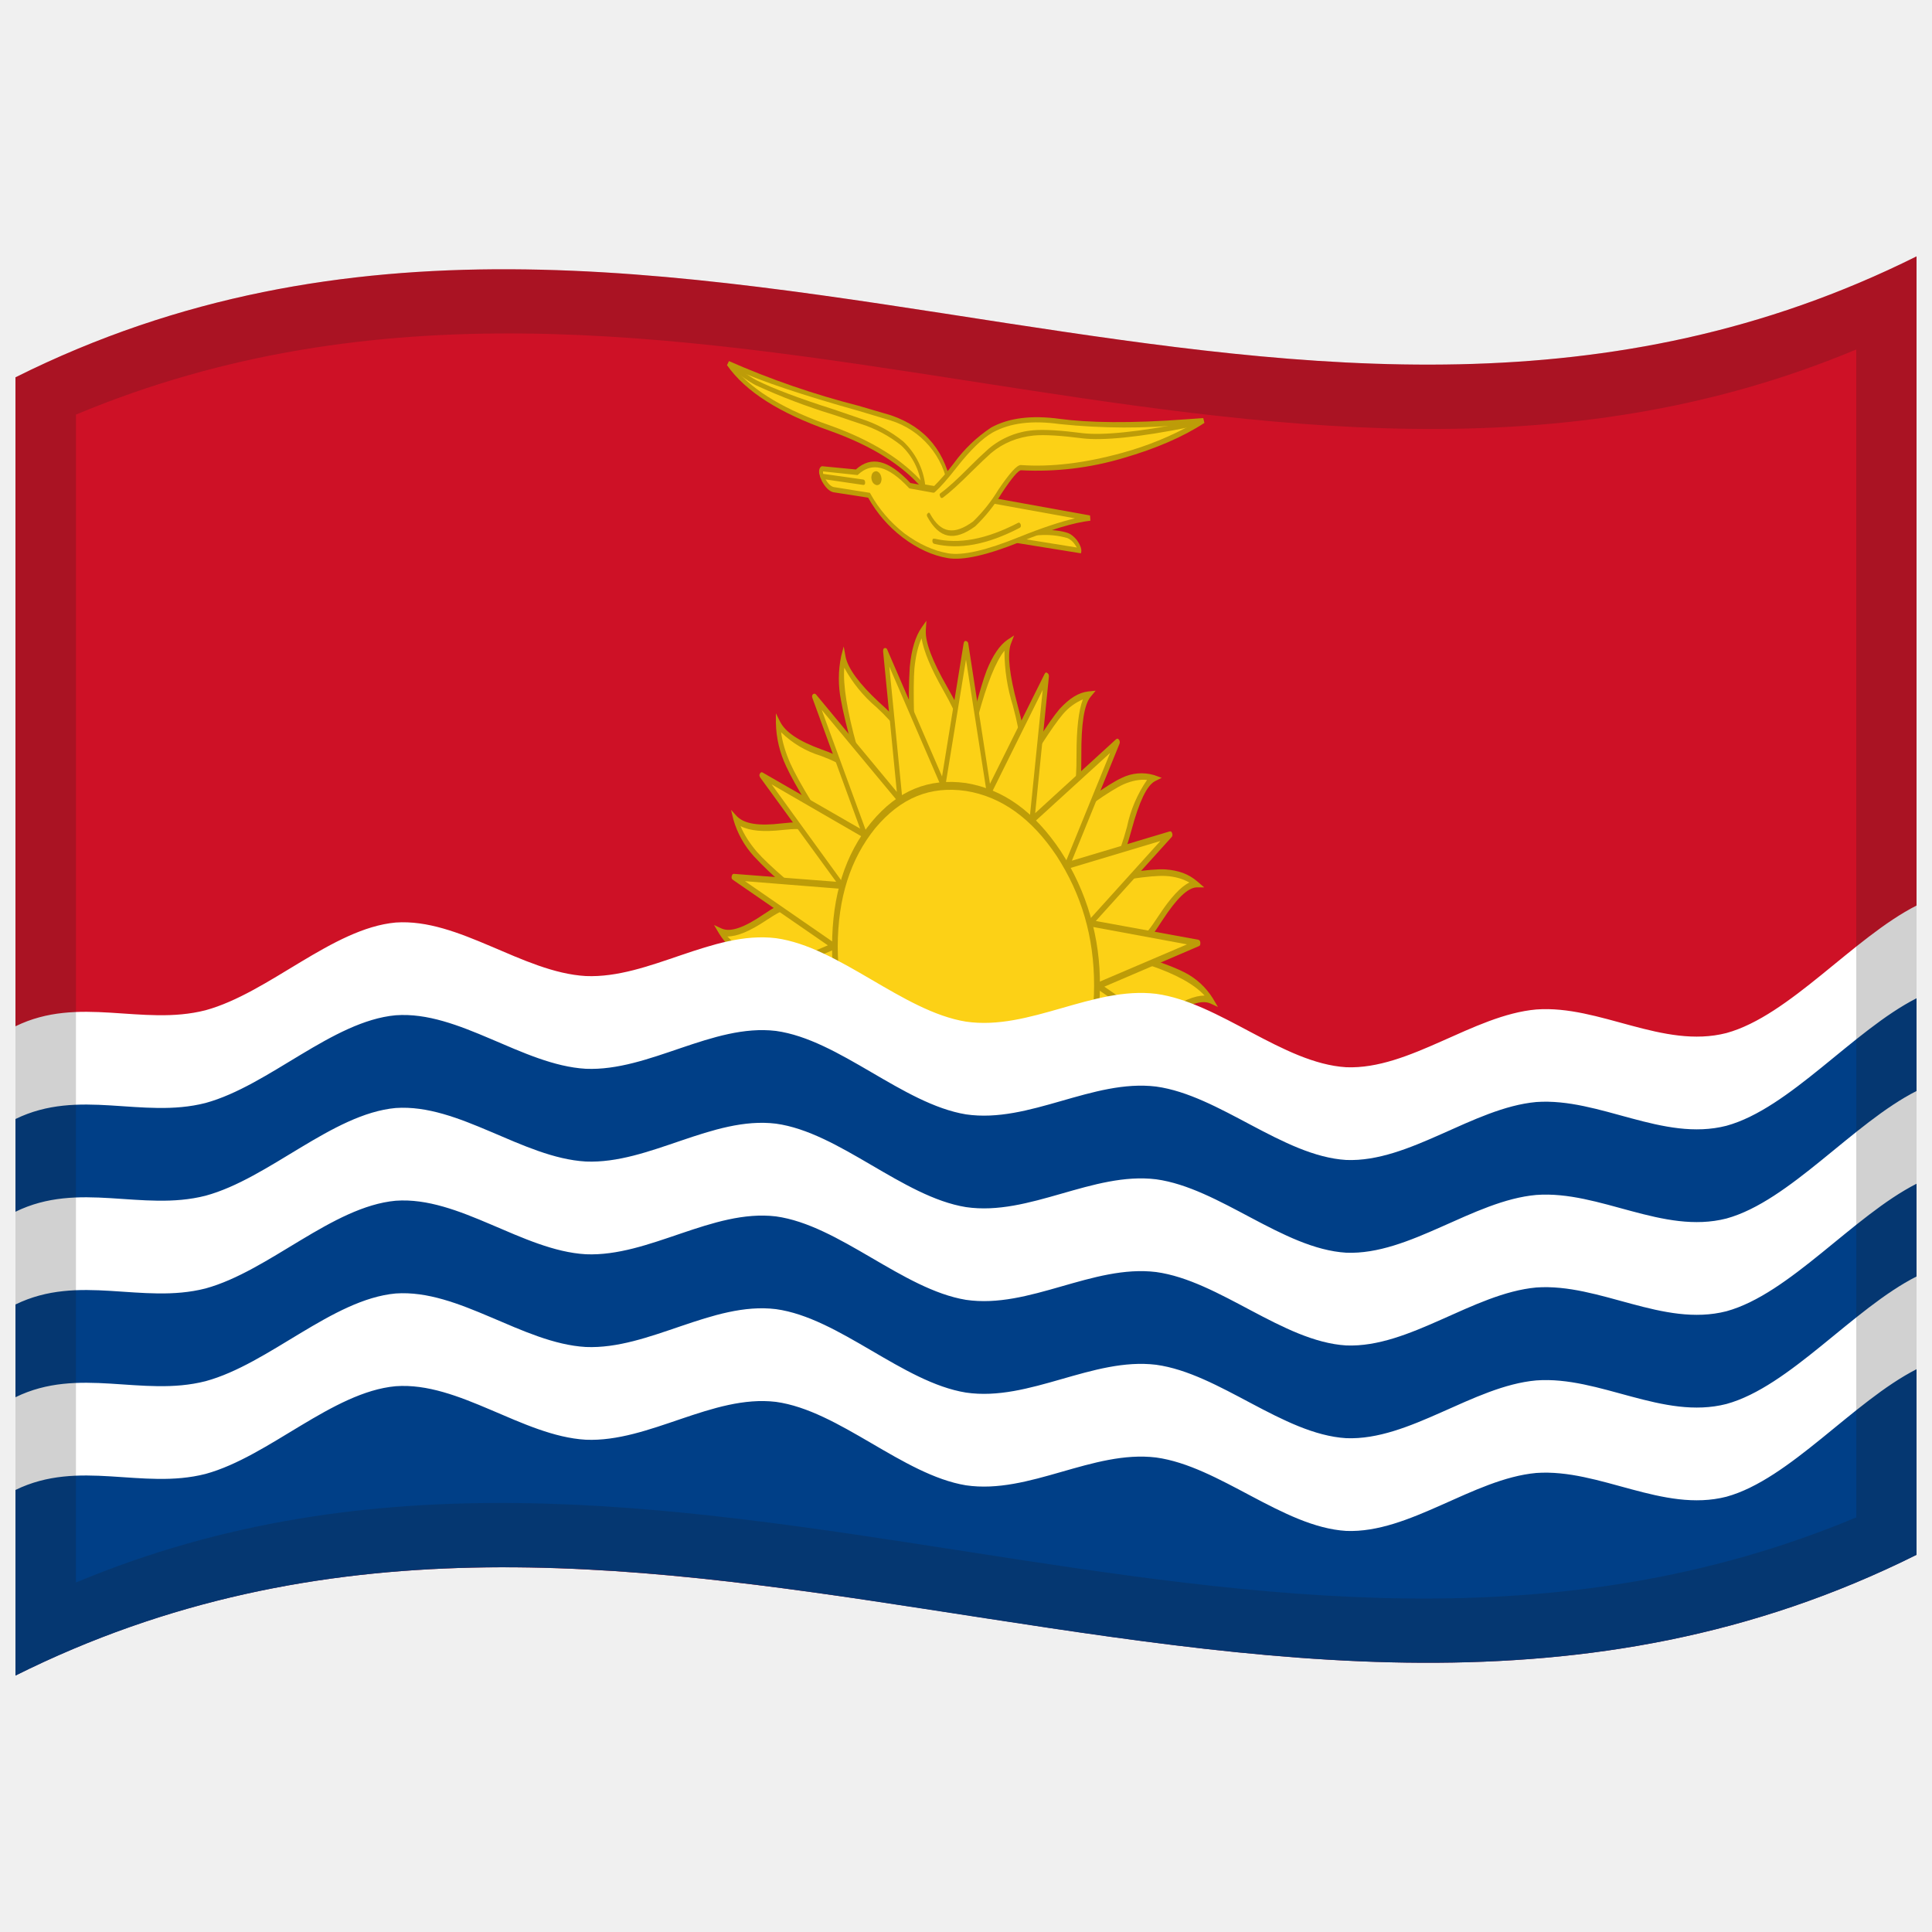
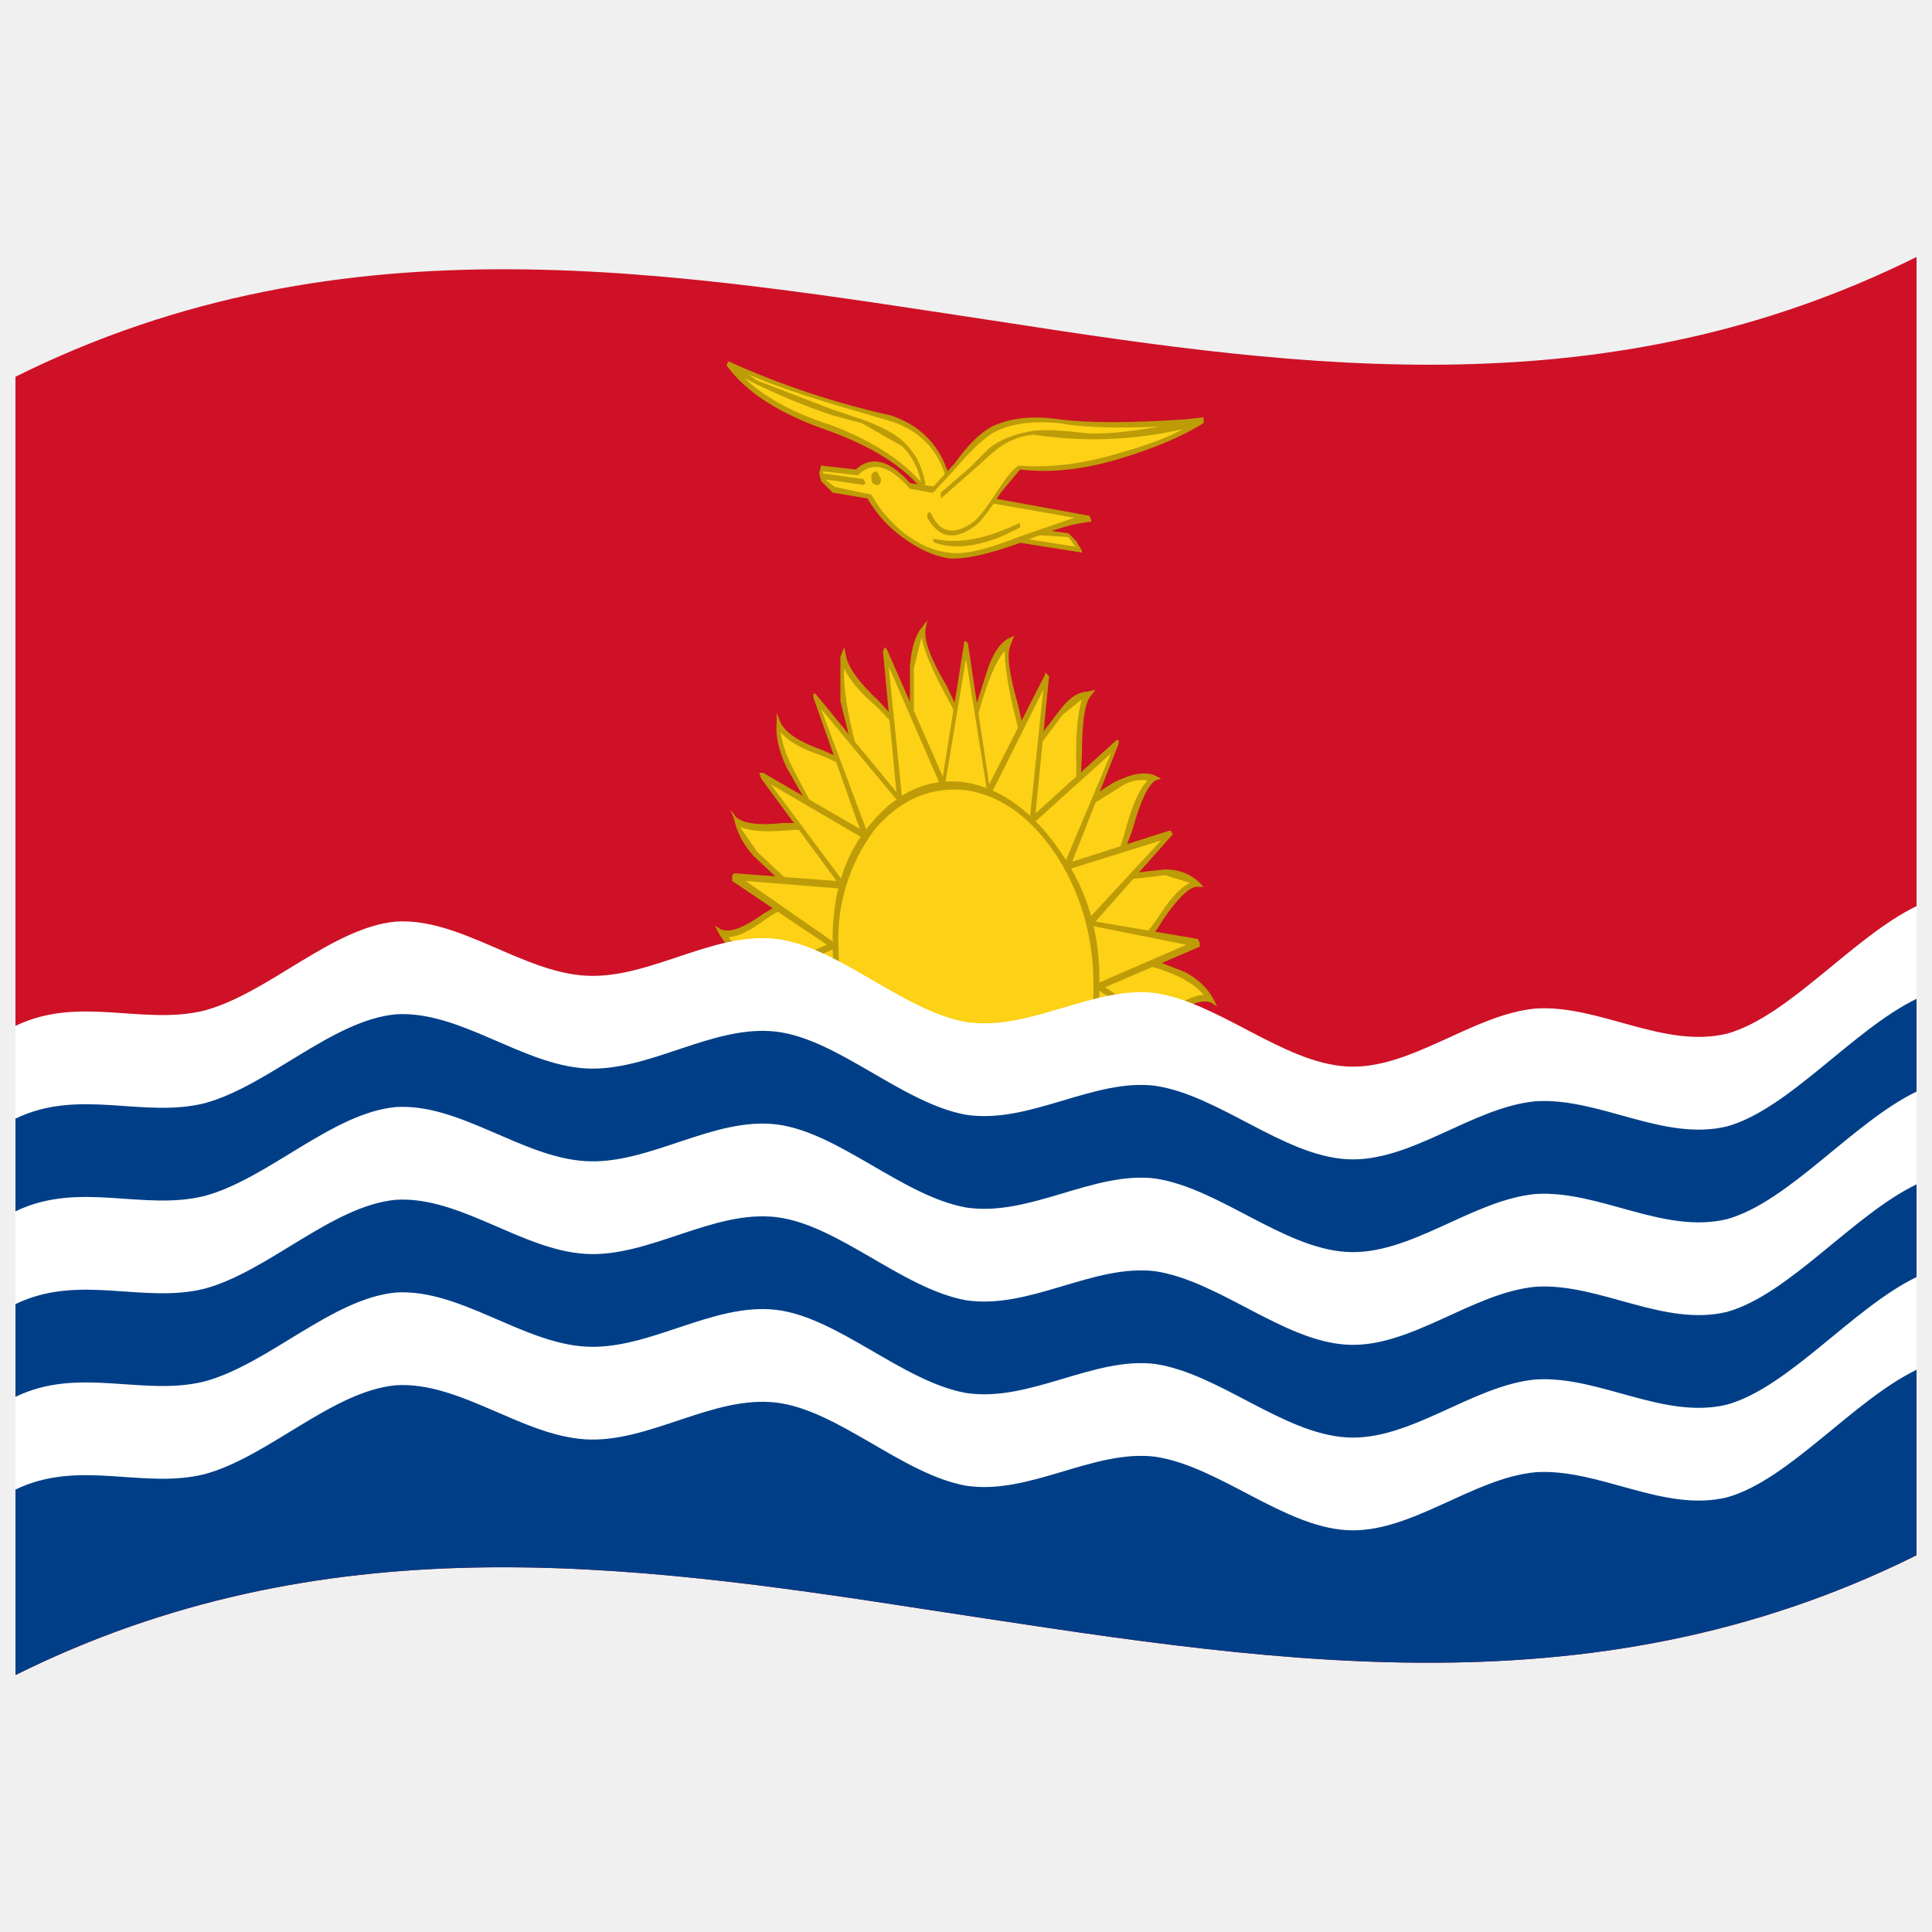
<svg xmlns="http://www.w3.org/2000/svg" viewBox="0 0 1000 1000">
-   <path fill="#ce1126" d="M8 195.3c170.8-85.3 341-54.5 513.3-28C676.5 191 833.4 211.8 992 132.7v672c-170.8 85.3-341 54.5-513.3 28C323.5 809 166.6 788.1 8 867.2z" />
-   <path fill="#fcd116" d="M581 492.6c14.6 7.1 35.8 8.7 45.9 25.2-14.7-6.3-31.8 22-45.9 13.8 11.5 13.6-176.8-26.1-162-24.2-14.6-7.1-35.8-8.7-45.8-25.2 14.6 6.3 31.7-22 45.8-13.8-12.4-13.3-33-25-38.2-44.6 12.6 12.6 36.5-4.9 48 9.3-8.7-17.9-26-38.4-26-58.7 9 17.5 36.8 13 44.3 31.5-4-20.3-15.2-47-10.5-65.5 4.3 20 32.3 29.4 35.3 49.7 1.2-20.2-3.7-49.9 6-64.1-.8 20 24.4 42 22.1 61.7 6.3-17.7 9.9-46.3 22-55-5.8 17.7 13.8 49.5 6.1 66 10.6-13 20.7-37.3 35.3-39.2-10.1 13.2.3 50.7-10.5 62.5 13.6-6.9 29.2-24.2 44.3-19.2-13.2 7.4-12.4 46.2-26 51.7 15 .2 34.5-8.2 48 3.2-14.8.6-23 36.3-38.2 34.8" />
-   <path fill="#bd9c08" d="M586.7 493.3q3.6 1.5 8.6 3 12.3 4.1 18 7.1a37 37 0 0 1 14.5 13.4l2.6 4.4-3.9-1.8c-4.5-2-11.4.3-21.7 7.3q-8.2 5.5-12.2 7a14 14 0 0 1-10 .4l-1 1q-1.3.6-4.5 1-5.8.2-18.4-1a882 882 0 0 1-59.8-9.7l-59.3-11.7L422 510l-4.1-1-.7-.7a152 152 0 0 0-12.5-4.6q-12.3-4.2-18-7.1a37 37 0 0 1-14.5-13.4l-2.6-4.4 3.9 1.8c4.5 2 11.4-.3 21.7-7.3q8.2-5.5 12.2-7 3.4-1.3 6.3-1.2l-7.7-6.9a180 180 0 0 1-15.8-15 48 48 0 0 1-10.6-19l-1.2-5 3 3.3c4 4 11.3 5.1 23.1 3.7q9.4-1 13.6-.6 3.5.5 6.3 1.9l-5.8-9.9q-8.4-13.8-11.7-21a55 55 0 0 1-5.3-22.4v-5l2.2 4.4c2.8 5.4 9.6 10 21.4 14.3a82 82 0 0 1 13.4 6q3.3 2.1 5.6 4.8l-3-11.6q-4.5-16.5-5.9-24.6a57 57 0 0 1 .1-22.9l1.3-5 1 5.5q2 9.1 17.1 23.2 8.4 7.5 11.6 11.8 2.8 3.6 4.4 7.2l-.2-12.1a249 249 0 0 1 .3-25q1.3-13.6 6.2-20.5l2.4-3.4-.3 5q-.5 9.1 10.9 29 6.1 10.8 8.4 16.2 1.8 4.5 2.5 8.6l3-10.6q4.1-15.7 6.7-22.5 4.7-11.6 10.7-15.8l3.5-2.3-1.8 4.7c-1.7 5.4-.7 15.4 3.5 31q3.4 12.8 4.3 18.7.6 5 .3 8.8l5.3-8q7.8-12.3 12-17.2c5.2-5.6 9.8-8.4 14.7-9l3.9-.4-2.8 3.4c-3.1 4-4.7 13.7-4.6 30q0 12.8-.7 18.5-.6 4.8-1.8 8.2l7.5-5q10.5-7.5 16-10a23 23 0 0 1 16.7-1.4l3.9 1.4-3.6 1.8c-4.1 2.3-8 10.3-12 25.1q-3.3 11.8-5.3 16.5a29 29 0 0 1-4 6.6q3.8-.3 8.7-1.1 12.2-1.8 18-1.5c7 .5 12.2 2.4 16.7 6.3l3.5 3h-4c-4.6.3-10.2 5.6-17.7 17.1q-6 9.3-9.3 12.7-2.8 3-5.6 4.2m-6 .8.3-3.2c5 .4 10.9-4.8 18.7-16.9q9.2-14 15.9-17.2-5.2-3-12.3-3.4-5.7-.3-17.7 1.5-9.8 1.4-14.3 1.3l-.5-3.3c4.4-1.8 8.4-9.7 12.5-24.8a67 67 0 0 1 10.4-24.4q-5.4-.6-12 2.2-5.3 2.4-15.7 9.7-8.6 6-12.6 8l-1.3-3c3.4-3.8 5.2-13.4 5.1-30.1q0-20 3.3-28.5a28 28 0 0 0-10.3 7.6q-4.1 4.8-11.8 16.8-6.3 9.9-9.4 13.7l-2-2.4q3.9-7.7-2.7-32.3a95 95 0 0 1-4.4-28.6q-6.7 8.3-13.7 34.1-3.2 12.5-5 17.6l-2.4-1.3c.7-6.3-2.6-16-10.6-30q-9.5-16.7-11.2-26.8-2.7 5.8-3.7 15.6-.6 7.5-.2 24.4.4 14 0 20l-2.4-.2q-1.4-9.6-17-24.1a71 71 0 0 1-16.7-20.5q-1.1 13.1 6.5 40.6 3.6 13.5 4.8 19.4l-2.2 1c-2.5-6-9.2-10.9-21.3-15.4a50 50 0 0 1-20.5-12.2q.9 7.3 4.7 16 3.1 7 11.4 20.6 6.8 11.4 9.4 16.7l-1.8 2c-3.7-4.5-11-6.1-23-4.7-9.9 1.1-16.8.5-21.7-2q2.7 6.5 8.4 13.2 4.5 5.2 15.4 14.6 9 7.8 12.6 11.8l-1.1 2.8c-4.6-2.7-11.5-.7-22.1 6.4q-12.5 8.4-20 8.3 8 8.8 28.6 15.7 9.9 3.3 14.2 5.5v.1l2.9.7 17.5 3.6 59.2 11.7q38.5 7.3 59.8 9.6 12.4 1.5 18 1 2.9 0 3.7-.6v.5l-.1.4 1.1-2.8c4.6 2.6 11.5.6 22.1-6.5 8.5-5.7 14.9-8.3 20-8.3q-8.1-8.8-28.5-15.7-10-3.3-14.3-5.5M419 508.7q.6-.6.3-1.6v-.3z" />
-   <path fill="#fcd116" d="M431.7 489.7 380 454l56 4.4-41.5-57 53.3 30.7-26-71.4L466 414l-7.6-76.9 29.8 69.2 11.9-72.9L512 410l29.8-60.1-7.6 74.6 44.3-40.4-26 64 53.2-16.1-41.4 45.8 55.9 10.3-51.8 22.2L620 546c-79.3-9.3-158.5-24.6-240.2-34.1z" />
-   <path fill="#bd9c08" d="m428.5 489.3-49-33.8q-1.2-.7-.7-2.2.3-1 1-1l53 4.1-39.2-53.8q-1-1.4-.1-2.4.5-.8 1.3-.3l50.4 29-24.7-67.6q-.5-1.5.5-2.1.7-.4 1.4.3l41.8 50.4-7.1-72.7q-.1-1.7 1-1.8.9 0 1.2 1l28.3 65.5 11.2-69q.2-.8.5-1 .4-.3 1 0 .8.3.9 1.4l11.2 72.4 28.3-56.9q.3-.6.7-.7t1 .5.5 1.7l-7.1 70.6 41.8-38.2q1-.9 1.8.5.4 1 0 1.9l-24.6 60.4 50.4-15.1q.6-.2 1 0 .4.4.6 1.2.2 1.1-.4 1.7l-39.2 43.4 53 9.7q1.2.3 1.1 2 0 1-.7 1.3l-49 21 49 33.8q1 .7.6 2.2-.2 1-1.1 1c-79.3-9.3-158.5-24.7-240.2-34.1q-1.2-.2-1.2-1.9 0-1 .7-1.4zm3.7-1q.4.3.7 1v1.3q-.1.5-.7.7l-46 19.6c75 9 150.2 23.3 227.6 32.6l-46-31.7q-.4-.4-.6-1-.5-1.7.6-2.1l46.6-19.9-50.3-9.3q-.5-.1-.8-.7t-.4-1.3.5-1l37.2-41.2-48 14.4q-.4 0-.9-.3l-.6-1q-.1-.6.1-1.3l23.4-57.4-39.7 36.2q-.4.4-1 .2-1-.4-1-2l6.8-67-26.8 54q-.2.5-.8.6t-1-.3-.4-1.2L500 341.4l-10.7 65.5q0 .6-.5 1-.5.3-1 .1-.3-.1-.7-1l-26.8-62 6.8 69q0 .7-.3 1.3-.3.5-.8.6t-.9-.6l-39.8-47.9 23.5 64.2v1.3q-.4 1.5-1.5.8L399.4 406l37.2 51.3q.4.5.5 1.2 0 1.7-1.2 1.6l-50.3-4z" />
-   <path fill="#fcd116" d="M567.8 510.2c-.2 51.5-30.1 88-67.8 82.4-37.6-6.1-67.6-51.5-67.8-102.8.2-51.5 30.1-88 67.8-82.4 37.6 6.1 67.6 51.5 67.8 102.8" />
-   <path fill="#bd9c08" d="M569.3 510.4q0 39.3-20.3 64c-13.7 16.5-29.7 23-49 20.3-19.3-3.2-35.3-14.7-49-35.3a125 125 0 0 1-20.3-69.8q0-39.3 20.3-64c13.7-16.5 29.7-23 49-20.3 19.3 3.2 35.3 14.7 49 35.2a125 125 0 0 1 20.3 70m-3-.5c0-25.1-6.5-47.1-19.4-67q-19.5-29.2-46.9-33.6c-18.5-2.7-33.8 3.5-47 19.3-12.9 16-19.3 36.1-19.4 61.3.1 25.1 6.5 47.1 19.5 67q19.5 29.3 46.9 33.6c18.5 2.7 33.7-3.5 47-19.4 12.9-15.9 19.3-36 19.3-61.2" />
-   <path fill="#fcd116" d="m522.3 279.1 36.4 5.8c-.1-2.3-3-6.3-6-7.7-9.3-3.2-16-.5-27.3-1.9z" />
-   <path fill="#bd9c08" d="m520 280.1 5-6.2h.4q4.7.7 12.2.4 9.8-.3 15.2 1.6 2.4.9 4.7 3.8 2.3 3.3 2.2 5.6l-.2 1.1-37.2-6zm4.6-2 32.8 5.3-1.2-1.8a9 9 0 0 0-3.7-3.1A42 42 0 0 0 538 277q-7.5.2-12-.3z" />
-   <path fill="#fcd116" d="M449.9 256.4a62 62 0 0 0 40.9 31.3c21.3 3.2 45-16.1 73.5-19.5L471 251.4c-12.3-13-21-13-27.5-7l-17.8-1.8c-2.2 2.2 1.8 9.5 5.8 10.9z" />
-   <path fill="#bd9c08" d="m449.4 257.6-18-2.8q-3.2-.7-6-5.8-1-2.2-1.4-4-.3-2.7 1.2-3.6l.2-.1L443 243c8-7.2 16.9-5 28.2 7l93 16.8.2 2.7q-13 1.5-36.4 11-25.6 10.3-37.3 8.4-12-2-23.6-10.8a67 67 0 0 1-17.8-20.6m1.2-2Q457 267.3 468 276q11.3 8.4 22.8 10.4 11.3 1.9 36.6-8.4 17.4-7 29-9.7l-85.7-15.5-.3-.3c-10.7-11.4-19-13.6-26.3-6.8l-.2.2L426 244v.7q0 1.2 1 2.9 2.2 3.9 4.5 4.5l18.8 3z" />
-   <path fill="#fcd116" d="M492 254.3c-3.6-22-15.7-32.8-31-38-17.3-5.7-57.4-14.8-84-28.2 11.8 16.7 35.5 27.5 52.4 33.5 17.8 6.2 34.8 14.2 48.7 30.4z" />
-   <path fill="#bd9c08" d="m493.3 255.9-15.6-2.7-.2-.3q-15.8-18.5-48.2-30c-26-9.2-43.4-20.2-53-33.9l1-2.1a429 429 0 0 0 67 23.1l17 5c18.1 6.3 28.4 19 31.7 39.2zm-2.5-3.1a43 43 0 0 0-29.9-35.2l-16.7-5q-42.8-12-63.3-21.2 14.5 17 48.7 28.8 32.7 11.7 48.8 30.5z" />
-   <path fill="#fcd116" d="M480.8 266.8c5.8 10.6 13.9 11.3 23.4 4.3 9.3-7.4 19.3-28.8 24.2-29a175 175 0 0 0 94.6-24.4c-24.9 2-49.4 4-74.5.4-42.8-5.8-47.7 19.2-65.2 35.5z" />
-   <path fill="#bd9c08" d="M481.5 266.1c5.5 9.9 12.3 11 22.2 3.8a82 82 0 0 0 13.1-16.5c5.9-8.7 9.5-12.6 11.5-12.7q23.6 1.7 52.5-6.3a164 164 0 0 0 36.8-15l-3 .3a326 326 0 0 1-66.1-.2c-14.4-2-25.6-.6-34.6 4.3q-8 4.5-18.7 18.1-7 9-11.3 12.8-.4.4-.7.3-.4-.1-.7-.7-.6-1.1.2-1.9a119 119 0 0 0 11-12.6 75 75 0 0 1 19.3-18.5q13.6-7.5 35.5-4.5c14.7 2 36.7 2.4 65.9.2l8.4-.6.6 2.5q-16.5 10.8-42 18.2a156 156 0 0 1-53 6.3c-1.4.2-4.6 3.8-10 12a83 83 0 0 1-13.6 17c-10.9 8-18.6 6.4-24.8-4.9q-.6-1.1.2-1.8.3-.4.7-.3t.6.7" />
-   <path fill="#bd9c08" d="M486.9 255.2q5.3-3.8 14.8-13.4a211 211 0 0 1 10.1-9.6 41 41 0 0 1 23.1-9.5q8.4-.7 25.4 1.5c10 1.2 28.6-.4 56-6l1.3-.2q1-.1 1.2 1.1l-.1 1q-.1.5-.7.6l-1.3.2c-27.5 5.6-46.2 7.2-56.3 6q-17-2.2-25.1-1.5-13 1.3-22.3 9.1-3.4 3-10 9.5-9.7 9.7-15 13.6-.6.3-.8.1-.4-.1-.6-.8-.6-1.2.3-1.7m-10-4a34 34 0 0 0-10.4-20.6 65 65 0 0 0-21-11.2l-14.3-4.8a319 319 0 0 1-40-15.2q-3-1.5-8.7-5.6l-4.3-3 .8-2.3 4.3 3q5.5 3.9 8.4 5.4 13.1 6.5 39.8 15l14.3 4.9a67 67 0 0 1 21.6 11.6 37 37 0 0 1 11.5 22.7zm6.8 27.6c12.6 3 26.7.4 43.3-8.2q.4-.2.7 0t.6.8q.4 1.3-.5 1.8c-16.9 8.8-31.3 11.4-44.2 8.3q-1-.3-1-1.6 0-.6.3-1 .3-.2.8 0m-58.1-33.7 21.2 3q1 .2 1 1.6 0 1.3-1 1.2l-21.2-3.1q-1 0-1-1.5 0-1.4 1-1.2m30.7 2.7q-.2 3.3-2.6 3.2-2.5-.7-2.7-4 .2-3.2 2.7-3.2 2.3.7 2.6 4" />
-   <path fill="#003f87" d="M8 564.9c170.8-85.3 341-54.5 513.3-28 155.2 23.8 312.1 44.6 470.7-34.5v302.4c-170.8 85.2-341 54.4-513.3 28-155.2-24-312.1-44.6-470.7 34.5z" />
-   <path fill="#fff" d="M8 771.2c33-16.1 65.5.1 98.4-8.3 32.8-9 65.6-42.4 98.4-45.4 32.8-2.4 65.6 25.8 98.4 27.7 32.8 1.4 65.6-23.5 98.4-19.6 32.8 4.5 65.6 37.8 98.4 43.2 32.8 4.8 65.6-18.4 98.4-14.4 32.8 4.5 65.6 36 98.4 38 32.8 1.3 65.6-27 98.4-30 32.8-2.3 65.5 20.7 98.4 12.3 32.7-9 65.6-49.3 98.4-66v-48c-32.8 16.6-65.7 57-98.4 66-32.9 8.4-65.6-14.6-98.4-12.2-32.8 2.9-65.6 31.2-98.4 29.9-32.8-2-65.6-33.5-98.4-38-32.8-4-65.6 19.2-98.4 14.4-32.8-5.3-65.6-38.7-98.4-43.2-32.8-4-65.6 21-98.4 19.6-32.8-1.9-65.6-30-98.4-27.7-32.8 3-65.6 36.5-98.4 45.4-32.9 8.4-65.5-7.8-98.4 8.3z" />
-   <path fill="#fff" d="M8 675.2c33-16.1 65.5.1 98.4-8.3 32.8-9 65.6-42.4 98.4-45.4 32.8-2.4 65.6 25.8 98.4 27.7 32.8 1.4 65.6-23.5 98.4-19.6 32.8 4.5 65.6 37.8 98.4 43.2 32.8 4.8 65.6-18.4 98.4-14.4 32.8 4.5 65.6 36 98.4 38 32.8 1.3 65.6-27 98.4-30 32.8-2.3 65.5 20.7 98.4 12.3 32.7-9 65.6-49.3 98.4-66v-48c-32.8 16.6-65.7 57-98.4 66-32.9 8.4-65.6-14.6-98.4-12.2-32.8 2.9-65.6 31.2-98.4 29.9-32.8-2-65.6-33.5-98.4-38-32.8-4-65.6 19.2-98.4 14.4-32.8-5.3-65.6-38.7-98.4-43.2-32.8-4-65.6 21-98.4 19.6-32.8-1.9-65.6-30-98.4-27.7-32.8 3-65.6 36.5-98.4 45.4-32.9 8.4-65.5-7.8-98.4 8.3z" />
-   <path fill="#fff" d="M8 579.2c33-16.1 65.5.1 98.4-8.3 32.8-9 65.6-42.4 98.4-45.4 32.8-2.4 65.6 25.8 98.4 27.7 32.8 1.4 65.6-23.5 98.4-19.6 32.8 4.5 65.6 37.8 98.4 43.2 32.8 4.8 65.6-18.4 98.4-14.4 32.8 4.5 65.6 36 98.4 38 32.8 1.3 65.6-27 98.4-30 32.8-2.3 65.5 20.7 98.4 12.3 32.7-9 65.6-49.3 98.4-66v-48c-32.8 16.7-65.7 57-98.4 66-32.9 8.4-65.6-14.6-98.4-12.2-32.8 2.9-65.6 31.2-98.4 29.9-32.8-2-65.6-33.5-98.4-38-32.8-4-65.6 19.2-98.4 14.4-32.8-5.3-65.6-38.7-98.4-43.2-32.8-4-65.6 21-98.4 19.6-32.8-1.9-65.6-30-98.4-27.7-32.8 3-65.6 36.4-98.4 45.4-32.9 8.4-65.5-7.8-98.4 8.3z" />
-   <path fill="#1a1a1a" d="M8 195.3c170.8-85.3 341-54.5 513.3-28C676.5 191 833.4 211.8 992 132.7v672c-170.8 85.3-341 54.5-513.3 28C323.5 809 166.6 788.1 8 867.2zm31.3 19.3v604.5c306.5-128.2 611.1 96 921.5-33.7V180.9C654.2 309 349.5 84.9 39.3 214.6" opacity=".2" />
+   <path fill="#ce1126" d="M8 195c171-85 341-54 513-28 155 24 312 45 471-34v672c-171 85-341 54-513 28-155-24-312-45-471 34z" />
+   <path fill="#fcd116" d="M581 493c15 7 36 8 46 25-15-6-32 22-46 14 12 13-177-26-162-25-15-7-36-8-46-25 15 6 32-22 46-14-12-13-33-25-38-44 12 12 36-5 48 9-9-18-26-38-26-59 9 18 37 13 44 32-4-20-15-47-10-66 4 20 32 30 35 50 1-20-4-50 6-64-1 20 24 42 22 62 6-18 10-47 22-55-6 17 14 49 6 66 11-13 21-38 35-39-10 13 1 50-10 62 13-7 29-24 44-19-13 7-12 46-26 52 15 0 35-9 48 3-15 0-23 36-38 35" />
+   <path fill="#bd9c08" d="m587 493 8 3 18 7q10 5 15 14l2 4-3-2q-7-3-22 8l-12 7h-10l-1 1-5 1-18-1-60-10-59-11-18-4-4-1-1-1-12-4-18-7q-10-5-15-14l-2-4 3 2q7 3 22-8l12-7 7-1-8-7-16-15q-8-9-10-19l-2-5 3 4q6 5 24 3h13l6 2-5-10-12-21q-6-13-5-23v-5l2 5q4 8 21 14l14 6 5 5-3-12-6-24v-23l2-5 1 5q2 9 17 23l11 12 5 7v-37q1-14 6-20l3-4-1 5q-1 9 11 29l8 17q3 4 3 8l3-11 7-22q4-12 10-16l4-2-2 5q-3 7 4 31l4 18v9l5-8 13-17q7-9 14-9l4-1-3 4q-4 6-4 30l-1 18-2 9 8-5q10-8 16-10 9-4 16-2l4 2-3 1q-6 4-12 26l-6 16-4 7 9-1 18-2q10 0 17 6l3 3h-4q-6 1-17 17-6 10-10 13zm-6 1v-3q7 1 19-17 9-14 16-17l-13-4-17 2-15 1v-3q6-3 12-25 5-18 11-24-6-1-12 2l-16 10-13 8-1-3q6-6 5-30 0-20 3-29l-10 8-12 16-9 14-2-2q4-8-3-33-4-19-4-28-7 8-14 34l-5 18-2-2q1-9-11-30-9-17-11-27l-4 16v44h-2q-2-9-17-24-13-11-17-20-1 13 6 40l5 20-2 1q-3-9-21-16-15-5-21-12 1 7 5 16l11 21 10 16-2 2q-5-6-23-4-15 1-22-2l9 13 15 14 13 12-1 3q-7-5-23 6-12 9-19 9 7 9 28 15l14 6 3 1 18 3 59 12 81 11 1-3q7 5 23-6 12-9 19-9-7-9-28-15zm-162 15v-2z" />
+   <path fill="#fcd116" d="m432 490-52-36 56 4-42-57 54 31-26-71 44 53-8-77 30 69 12-73 12 77 30-60-8 74 44-40-26 64 54-16-42 46 56 10-52 22 52 36c-79-9-158-25-240-34z" />
+   <path fill="#bd9c08" d="m428 489-49-33v-3l1-1 53 4-39-53-1-3h2l50 29-24-68v-2h1l42 51-7-73 1-2 1 1 29 66 11-69v-1h1l1 1 11 73 29-57v-1l1 1 1 1-7 71 42-38h1v2l-24 61 50-16h1l1 2-1 1-39 44 53 9 1 2v2l-49 21 49 33v3l-1 1c-79-10-158-25-240-34l-1-2v-2zm4-1 1 1v2h-1l-46 20c75 9 150 23 228 33l-46-32-1-1 1-2 46-20-50-10h-1v-3l38-41-48 15-1-1-1-1v-1l24-57-40 36h-1l-1-2 7-67-27 54-1 1-1-1v-1l-11-69-11 66v1h-1l-1-1-27-62 7 69v1l-1 1-1-1-40-48 24 64v2l-2 1-48-28 38 51v2l-1 1-50-4z" />
+   <path fill="#fcd116" d="M568 510c0 52-30 88-68 83-38-7-68-52-68-103 0-52 30-88 68-83 38 7 68 52 68 103" />
+   <path fill="#bd9c08" d="M569 510q1 40-20 64-21 25-49 21t-49-36q-20-30-20-69-1-40 20-64 21-25 49-21 28 5 49 36 21 30 20 69m-3 0q0-37-19-67-20-30-47-34-27-3-47 20a94 94 0 0 0-19 61q0 37 19 67 20 30 47 34 28 3 47-20 19-24 19-61" />
+   <path fill="#fcd116" d="m522 279 37 6q-1-4-6-8c-10-3-16 0-28-2z" />
+   <path fill="#bd9c08" d="m520 280 5-6h13l15 2 4 4 3 5v1l-38-6zm5-2 32 5-1-1-3-4-15-1h-12z" />
+   <path fill="#fcd116" d="M450 256q15 26 41 32c21 3 45-16 73-20l-93-17q-18-18-27-7l-18-1c-3 2 2 9 5 10z" />
+   <path fill="#bd9c08" d="m449 258-18-3-6-6-1-4 1-4 18 2q12-11 28 7l93 17 1 3q-13 1-37 11-25 9-37 8-12-2-24-11-11-8-18-20m2-2q6 11 17 20 12 9 23 10 11 2 36-8l29-10-85-15-1-1q-15-17-26-6l-18-2v1l1 3 5 4z" />
+   <path fill="#fcd116" d="M492 254c-4-22-16-32-31-38-17-5-57-15-84-28 12 17 36 28 52 34q27 8 49 30z" />
+   <path fill="#bd9c08" d="m493 256-15-3h-1q-15-18-48-30-38-13-53-34l1-2a429 429 0 0 0 84 28q27 9 32 39zm-2-3q-5-27-30-35l-17-5q-42-12-63-22 15 18 49 29 32 12 48 31z" />
+   <path fill="#fcd116" d="M481 267q9 15 23 4c10-7 20-29 24-29 35 2 75-11 95-24q-37 4-75 0c-42-6-47 19-65 36z" />
+   <path fill="#bd9c08" d="M482 266q7 15 22 4 4-3 13-17 8-12 11-12 24 2 53-7 22-6 37-15l-3 1q-45 3-67-1-21-2-34 5-8 5-19 18l-12 13v-3l11-12q10-14 19-19 14-7 35-4 23 3 66 0l9-1v3q-16 10-42 18-29 9-53 6l-10 12q-9 14-13 17-16 12-25-4v-2l1-1zm5-11 15-13 10-10q9-7 23-9 8-1 25 1 15 2 56-6h2l1 1v1l-1 1h-1a207 207 0 0 1-82 4q-12 1-22 10l-10 9-16 14zm-10-4q-2-12-10-20l-21-12-15-4a319 319 0 0 1-49-21l-4-3 1-3 4 3 9 6 39 15 15 5q14 5 21 11 10 9 12 23zm7 28q18 4 43-8h1v2q-26 14-44 8l-1-1v-1zm-58-34 21 3 1 2-1 1-21-3-1-2zm30 3q0 3-2 3-3 0-3-4 0-3 3-3z" />
+   <path fill="#003f87" d="M8 565c171-85 341-55 513-28 155 24 312 44 471-35v303c-171 85-341 54-513 28-155-24-312-45-471 34z" />
+   <path fill="#fff" d="M8 771c33-16 66 0 98-8 33-9 66-43 99-46 33-2 65 26 98 28s66-23 99-19c32 4 65 37 98 43 33 5 66-19 98-15 33 5 66 36 99 38s65-27 98-30c33-2 66 21 99 13 32-9 65-50 98-66v-48c-33 16-66 57-98 66-33 8-66-15-99-13-33 3-65 32-98 30s-66-33-99-38c-32-4-65 20-98 15-33-6-66-39-98-43-33-4-66 21-99 19s-65-30-98-28c-33 3-66 37-99 46-32 8-65-8-98 8zm0-96c33-16 66 0 98-8 33-9 66-43 99-46 33-2 65 26 98 28s66-23 99-19c32 4 65 37 98 43 33 5 66-19 98-15 33 5 66 36 99 38s65-27 98-30c33-2 66 21 99 13 32-9 65-50 98-66v-48c-33 16-66 57-98 66-33 8-66-15-99-13-33 3-65 32-98 30s-66-33-99-38c-32-4-65 20-98 15-33-6-66-39-98-43-33-4-66 21-99 19s-65-30-98-28c-33 3-66 37-99 46-32 8-65-8-98 8zm0-96c33-16 66 0 98-8 33-9 66-43 99-46 33-2 65 26 98 28s66-23 99-19c32 4 65 37 98 43 33 5 66-19 98-15 33 5 66 36 99 38s65-27 98-30c33-2 66 21 99 13 32-9 65-50 98-66v-48c-33 16-66 57-98 66-33 8-66-15-99-13-33 3-65 32-98 30s-66-33-99-38c-32-4-65 20-98 15-33-6-66-39-98-43-33-4-66 21-99 19s-65-30-98-28c-33 3-66 37-99 46-32 8-65-8-98 8z" />
</svg>
